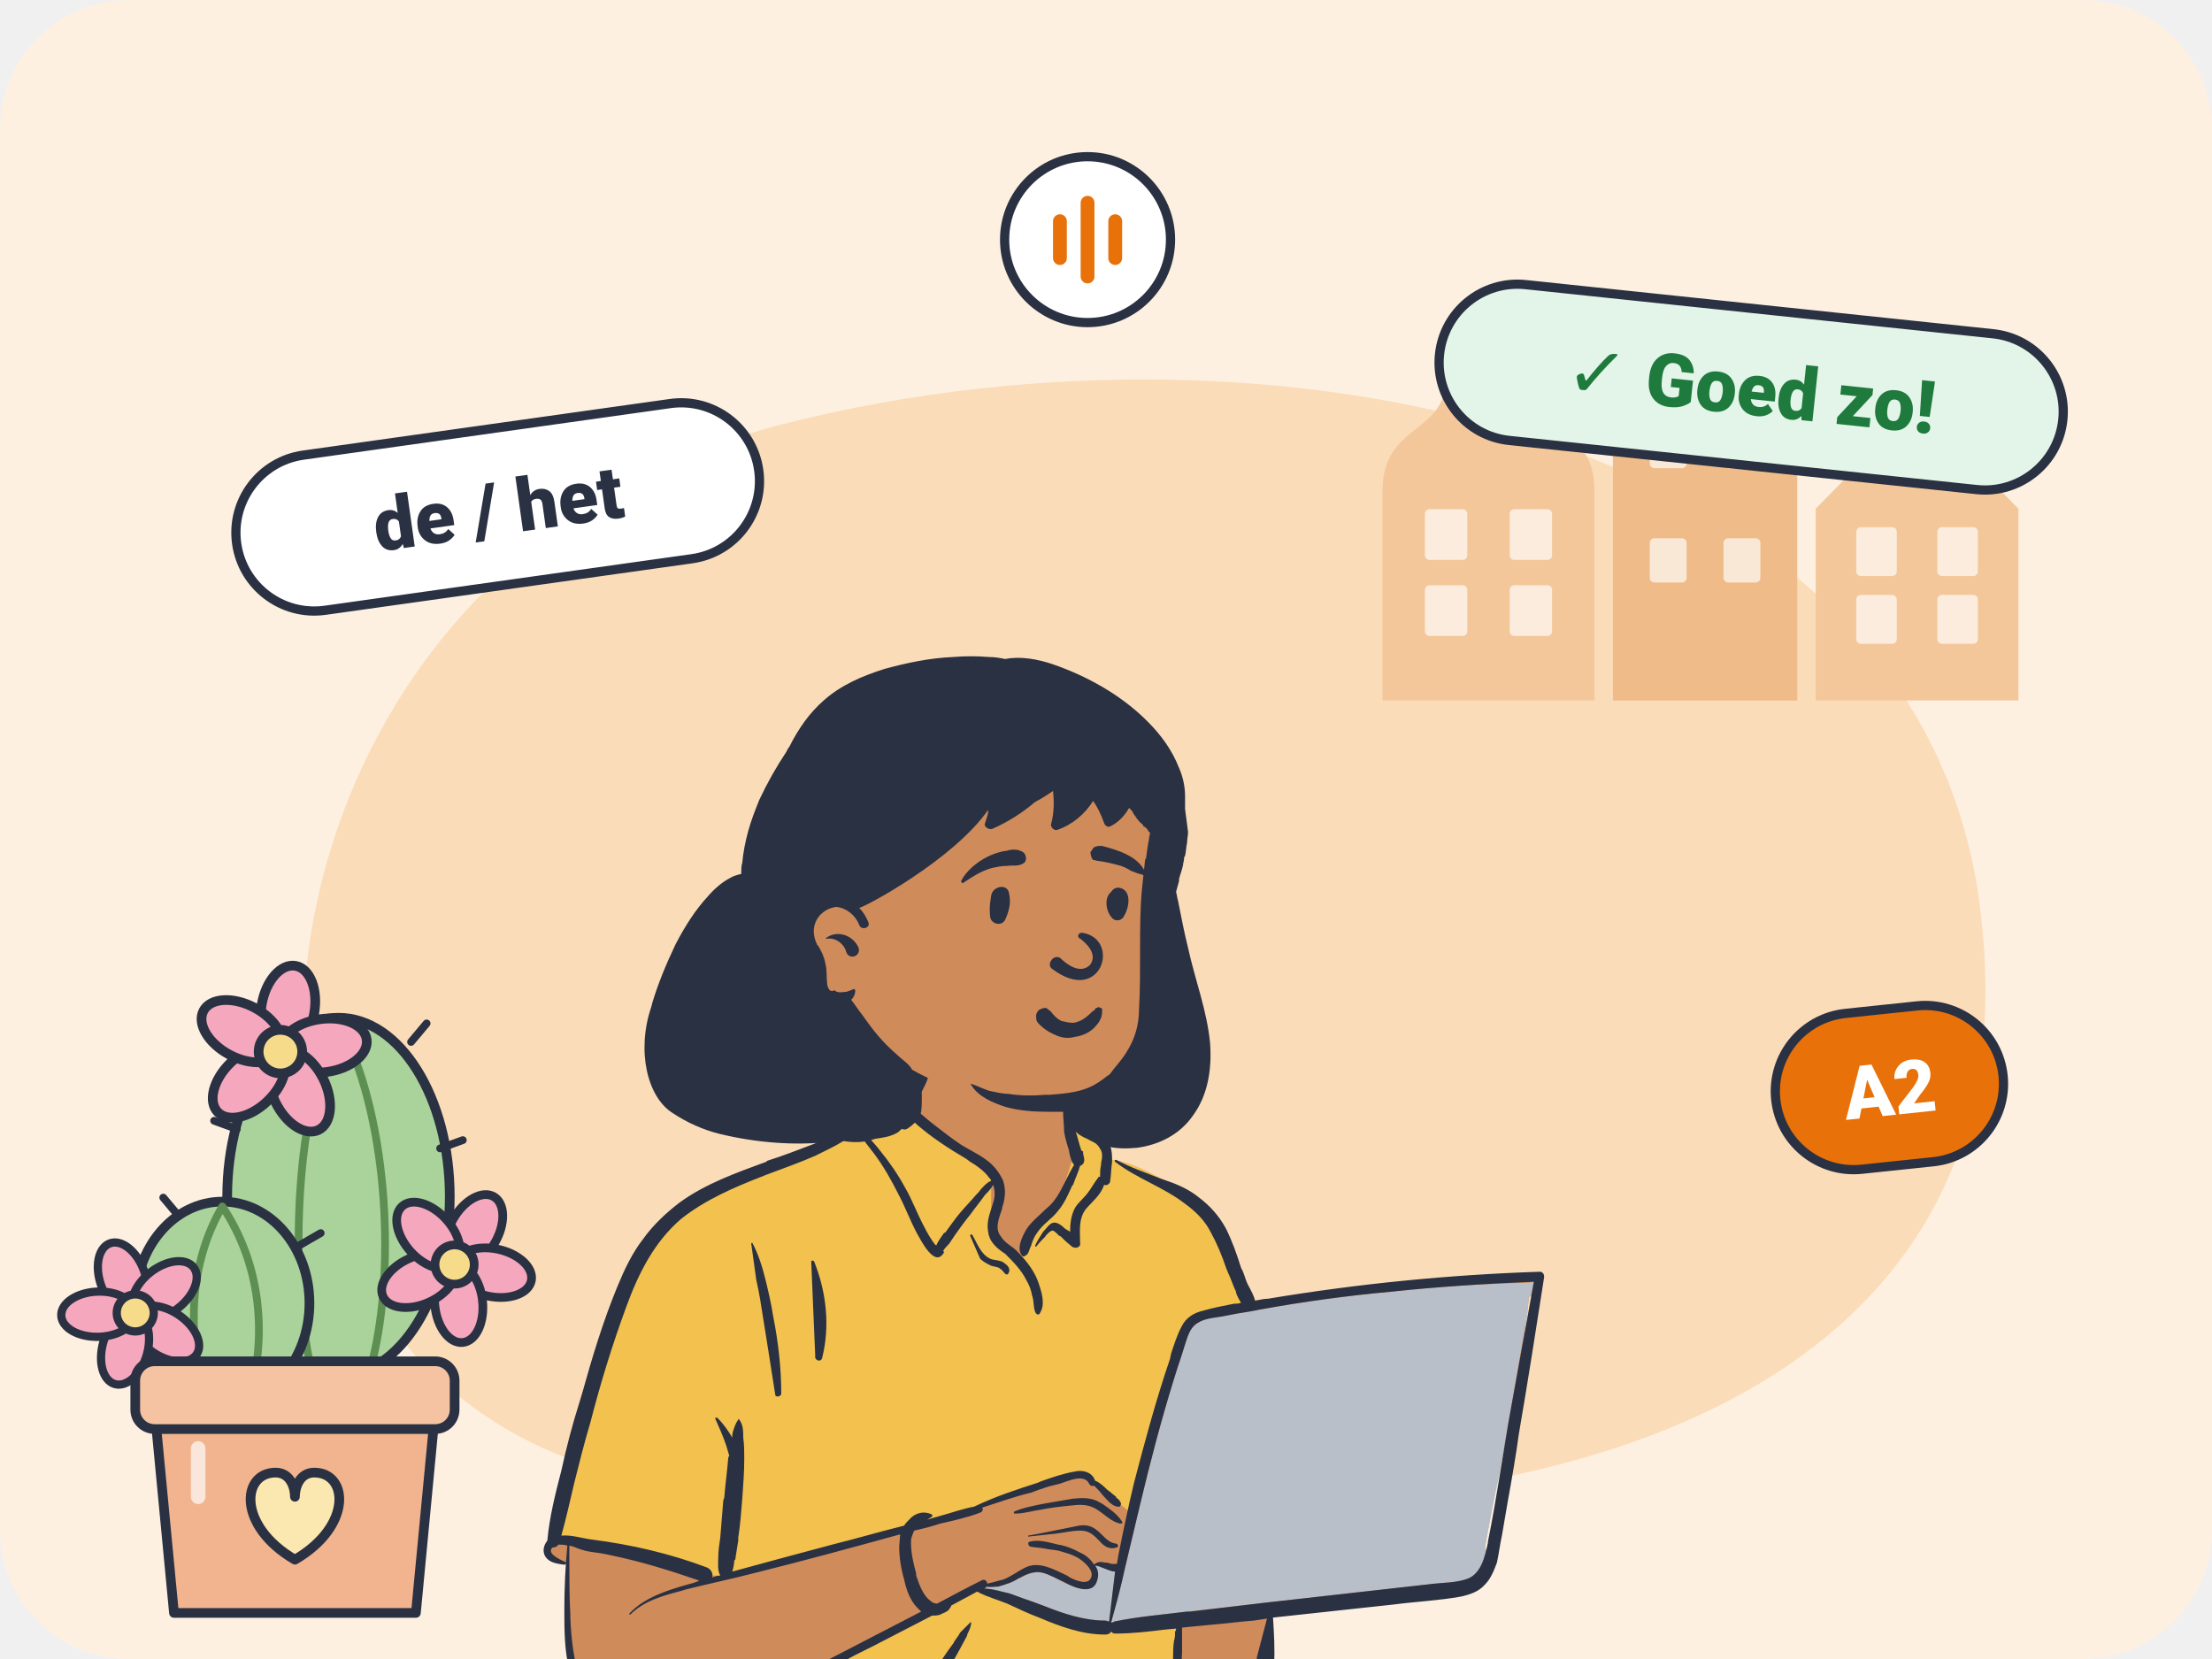
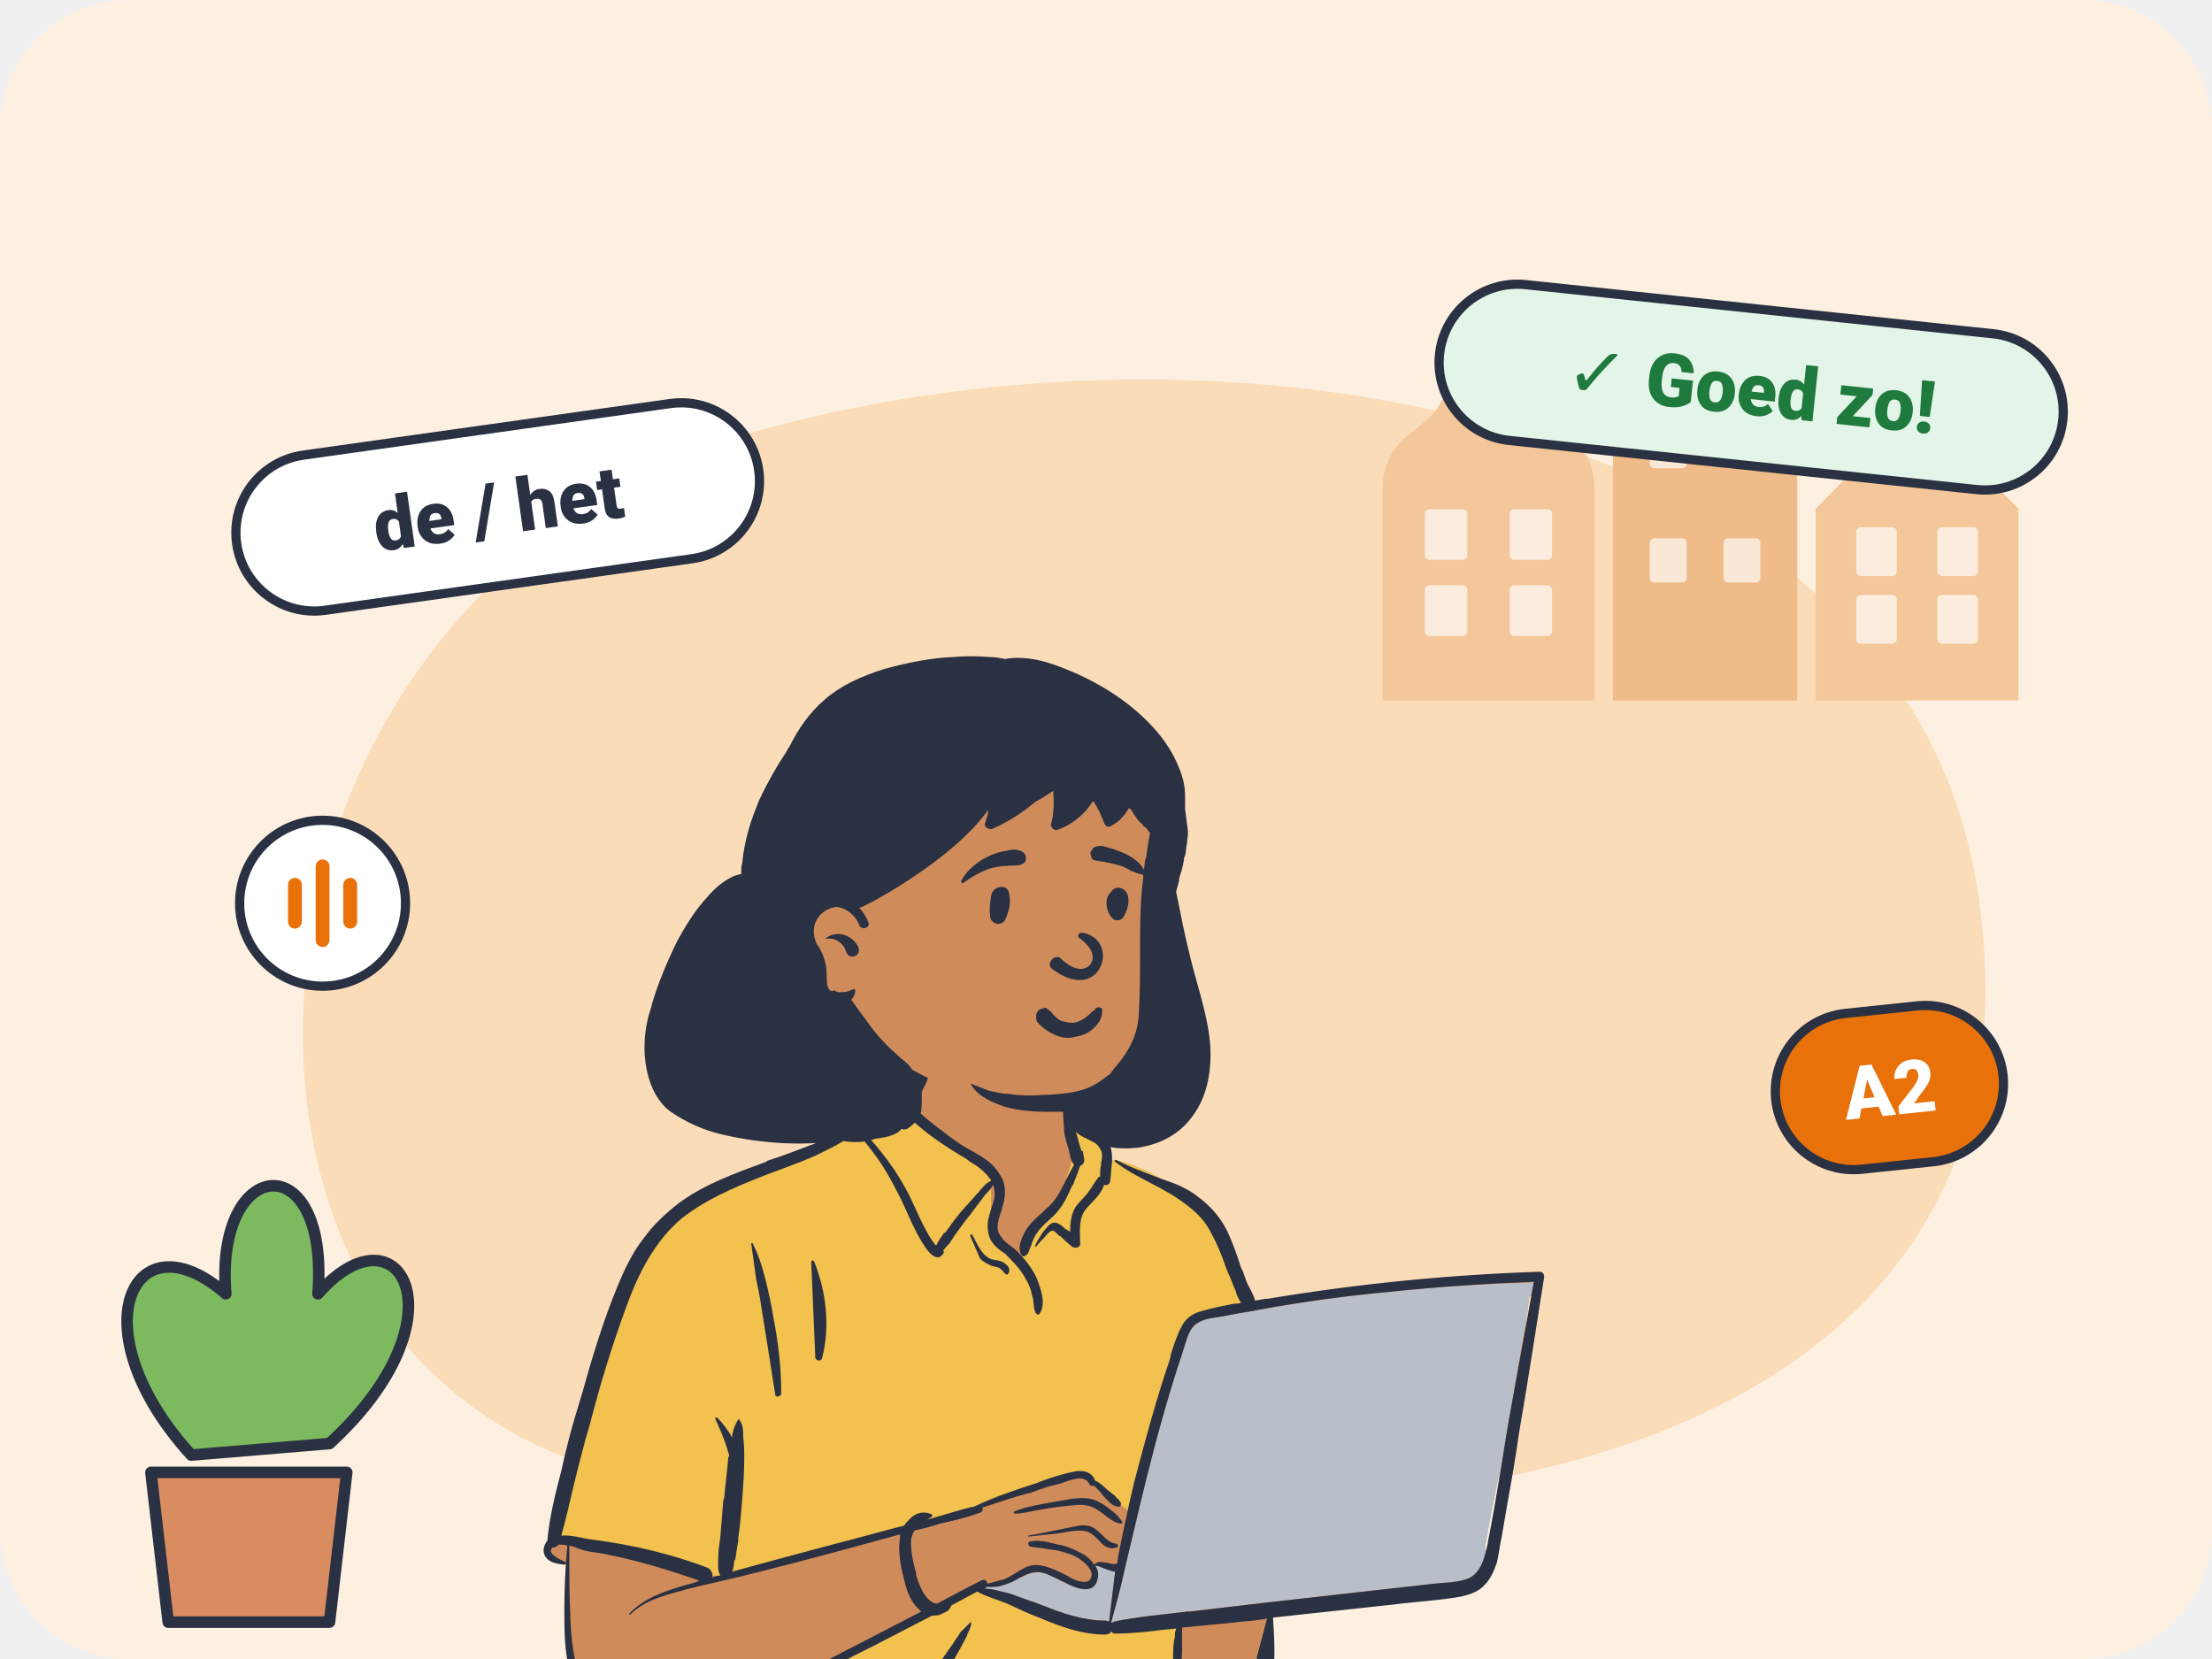
<svg xmlns="http://www.w3.org/2000/svg" viewBox="0 0 480 360">
  <rect x="0" y="0" width="480" height="360" rx="28" fill="#fdf0e1" />
  <path d="M96 300C40 250 60 120 170 92C280 64 420 96 430 200C440 290 360 330 250 326C170 324 130 330 96 300Z" fill="#fbdcb8" />
  <g transform="translate(300 152)">
    <path d="M0 0V-45.5C0 -60.2 13.8 -57.7 13.8 -70H32.2C32.2 -57.7 46 -60.2 46 -45.5V0Z" fill="#f3c79a" />
    <rect x="9.2" y="-41.5" width="9.2" height="11" rx="1" fill="#ffffffaa" />
    <rect x="27.6" y="-41.5" width="9.2" height="11" rx="1" fill="#ffffffaa" />
    <rect x="9.2" y="-25" width="9.2" height="11" rx="1" fill="#ffffffaa" />
    <rect x="27.6" y="-25" width="9.2" height="11" rx="1" fill="#ffffffaa" />
    <path d="M50 0V-64H56.7V-71.3H63.3V-78.7H66.7V-86H73.3V-78.7H76.7V-71.3H83.3V-64H90V0Z" fill="#efbb88" />
    <rect x="58" y="-60" width="8" height="9.6" rx="1" fill="#ffffffaa" />
    <rect x="74" y="-60" width="8" height="9.6" rx="1" fill="#ffffffaa" />
    <rect x="58" y="-35.2" width="8" height="9.6" rx="1" fill="#ffffffaa" />
    <rect x="74" y="-35.2" width="8" height="9.6" rx="1" fill="#ffffffaa" />
    <path d="M94 0V-41.6L116 -64L138 -41.6V0Z" fill="#f3c79a" />
    <rect x="102.8" y="-37.6" width="8.8" height="10.6" rx="1" fill="#ffffffaa" />
    <rect x="120.4" y="-37.6" width="8.8" height="10.6" rx="1" fill="#ffffffaa" />
    <rect x="102.8" y="-22.9" width="8.8" height="10.6" rx="1" fill="#ffffffaa" />
    <rect x="120.4" y="-22.9" width="8.8" height="10.6" rx="1" fill="#ffffffaa" />
  </g>
  <g transform="translate(81.9 92.9) scale(0.2169 0.2169)">
    <g transform="translate(147 639)">
      <path d="M996 209C982 211 968 212 953 214C885 219 816 230 749 236C747 234 744 234 742 236C735 235 727 230 721 236C721 236 721 236 721 236C710 215 702 192 695 170C690 156 684 143 672 133C652 120 607 92 584 93C583 89 581 84 578 82C585 70 557 62 555 63C556 23 537 -12 496 -20C458 -27 406 -29 385 10C383 10 361 10 359 10C355 6 318 46 333 61C197 121 119 114 82 283C77 299 76 317 71 332C52 377 36 424 32 473C23 475 22 492 33 494C37 495 40 497 43 499C41 539 51 630 57 630C69 669 124 680 164 666C157 679 164 687 164 694C304 699 458 696 599 703C617 703 636 708 654 705C665 702 665 685 654 683L702 673C701 672 722 659 737 633C752 604 742 569 749 537C801 533 853 531 905 522C912 543 942 518 952 508C952 508 952 508 952 508C956 507 960 502 960 497C963 492 964 486 961 481C975 398 997 314 1005 230C1008 229 1011 228 1013 226L1013 226C1017 222 1017 215 1011 211C1006 208 1002 209 996 209Z" fill="#d08b5b" fill-rule="evenodd" />
      <path d="M453 520L464 527L554 556L609 563L654 556L654 633L663 705C659 712 621 712 549 705C503 700 335 698 297 697L295 697C250 696 206 696 162 697L162 670L287 608L399 545L453 520ZM389 4L397 10L379 40L467 111L467 168L495 194L511 168L534 138L549 90L544 58L555 57C555 59 555 61 555 63C557 62 585 70 578 82C581 84 583 89 584 93C607 92 652 120 672 133C684 143 690 156 695 170L696 173L697 177L698 180C704 199 711 218 721 236C721 236 721 236 721 236C727 230 735 235 742 236C744 234 747 234 749 236L749 236L664 253L609 448L560 409L534 413L465 438L385 458L203 509L180 509L45 476L32 472C36 424 52 376 71 332C76 317 77 299 82 283C119 114 197 121 333 61C318 46 355 6 359 10L359 10L359 10L360 10C365 10 383 10 385 10C387 8 388 6 389 4Z" fill="#f2c14e" fill-rule="evenodd" />
      <path d="M1010 215L1007 229C1006 230 1006 230 1005 230C1004 238 1004 247 1002 255L987 342C984 357 982 373 979 388L976 405L974 415C969 437 965 459 961 481C962 482 962 483 962 484L962 485L962 486L962 487C959 499 953 510 941 513C932 516 921 516 912 517L911 517L742 536C722 538 701 541 681 543L663 545C639 548 614 550 590 555C589 556 588 556 587 556C592 538 597 520 601 501C606 480 611 459 616 438C626 396 637 354 650 312C653 303 655 295 658 286L660 280L662 275C664 268 667 260 674 256C681 251 692 251 701 249L707 248C717 246 726 245 735 243C779 235 823 229 867 225C913 220 959 217 1005 216L1010 215ZM591 505L591 505L585 555C584 555 583 554 581 554C561 554 541 548 522 540L519 539L511 536C502 533 494 530 485 527L482 526L480 526C474 524 467 522 461 522L460 522L462 521C462 521 462 520 462 520C466 520 470 520 474 520C481 518 488 516 494 512L497 511L498 510L499 510L500 509C506 507 511 505 518 506C526 508 533 512 540 516L542 517L542 517L543 517L544 518C554 522 569 527 573 514C575 508 574 503 571 499C576 499 584 504 591 505Z" fill="#b9bfc8" fill-rule="evenodd" />
      <path d="M388 1C392 -9 407 -5 405 6C404 13 400 20 397 26C394 30 391 35 387 39C395 45 402 52 410 58C419 65 428 72 437 78C445 83 454 87 462 93C469 98 475 105 479 114C482 123 481 132 478 141L478 142C475 151 470 162 477 170C480 175 485 178 489 181C493 184 496 188 499 191C506 199 512 208 515 218L515 218C518 227 521 238 516 246C515 249 512 248 511 245C509 240 510 234 508 229C507 223 505 218 502 213C497 203 489 195 481 187L478 185C471 180 465 174 464 165C462 155 466 146 469 136C471 130 471 124 469 118C467 122 464 125 461 128C456 135 451 141 446 148C441 154 436 161 431 168C429 171 427 174 425 177C423 179 421 181 419 184C420 185 420 186 419 187C410 200 397 174 393 167C386 154 381 140 374 127C367 113 359 99 350 87C344 79 338 72 333 64C321 75 305 82 291 89C275 96 258 102 242 108L237 110C209 121 181 133 157 152C130 175 114 207 102 240C88 278 76 317 66 356C60 376 55 396 50 416C46 433 42 451 37 469C47 468 59 472 68 473C107 478 146 487 183 501C187 503 189 507 188 511C190 510 193 509 196 509C193 504 194 496 194 491L194 491C194 484 195 478 196 471C197 459 198 447 199 434L200 431C201 418 203 404 204 391L205 389C204 386 203 382 202 379C199 370 195 361 191 352C190 351 192 351 193 351C199 357 204 364 208 371C208 371 208 371 208 370L208 368C209 363 211 357 214 353C214 352 215 352 215 353C219 358 219 365 219 371C220 378 220 385 220 392C220 405 219 419 218 432C217 445 216 458 214 471L214 474C213 480 212 486 211 493L210 494C210 497 209 502 208 505C241 496 274 487 308 478C332 472 356 465 380 459C381 457 383 455 385 453C391 446 400 444 408 448C408 449 408 450 408 450C406 451 405 452 403 453L417 449C428 446 439 442 450 440C471 430 492 423 514 416L516 415C527 411 539 407 550 405C558 403 568 405 571 414C576 416 580 420 583 423C586 425 589 428 592 430L592 431C594 432 596 434 597 437C597 438 596 441 594 440C588 440 583 433 579 429C576 425 573 422 570 419C568 420 566 419 565 417C560 407 545 414 536 417L524 420C518 422 512 424 507 426C490 430 474 436 458 441C459 442 459 445 456 446C443 451 429 454 416 457C407 460 399 462 390 464C389 466 388 469 387 472C386 483 389 496 392 507L392 509C395 518 399 529 406 534C408 536 410 537 413 537C428 529 443 521 457 514C460 512 463 514 463 517C469 516 474 514 479 513C487 510 493 505 501 501C515 494 530 503 543 509L546 511C552 514 564 519 567 511C570 504 561 496 555 492C549 488 541 486 534 484C529 483 525 483 521 482C516 481 511 481 506 480C504 479 503 475 506 475C513 473 522 475 530 477L534 478C541 479 549 482 556 486C561 488 566 492 570 498C573 495 577 495 581 496L583 496C586 497 589 498 593 497C593 495 594 492 594 490C599 465 604 441 610 416C621 374 632 333 646 292L647 287C650 278 653 268 658 259C662 251 670 246 679 244C689 241 700 239 710 237C712 237 715 237 717 236C715 233 713 229 712 226L712 225C709 219 707 212 704 206L702 201C698 189 693 177 687 166C681 154 672 145 661 137C639 120 613 112 591 95C590 94 591 93 592 93C607 101 622 106 637 112L640 113C652 117 664 122 674 130C686 139 695 149 702 162C708 174 713 188 717 201L719 205C721 210 722 215 725 220C727 224 730 229 731 234C736 233 740 232 744 232C834 217 925 208 1016 205C1019 205 1021 208 1020 212C1012 263 1004 315 995 367C992 389 988 412 984 434C982 446 980 457 978 469C976 478 975 487 973 496C970 504 967 512 961 518C955 525 946 528 937 530C915 534 892 535 869 538L749 551C750 567 751 583 750 599L749 608C749 615 748 622 747 629C746 638 742 646 736 652C731 658 724 664 718 669C711 674 704 679 696 682L695 682C688 685 675 689 666 688C667 694 669 700 667 707C666 709 663 711 660 708C656 704 655 697 654 691C653 684 652 678 651 671C650 659 649 646 648 633C648 620 648 607 649 594C649 587 649 580 650 574C651 571 651 568 651 565C652 564 652 563 652 562L641 563C625 565 608 567 591 567C589 567 588 566 587 565C586 567 584 568 581 568C558 568 536 560 515 551C504 547 494 542 483 537C473 533 462 530 453 525L427 539C427 540 427 540 426 541C425 544 421 546 418 547C415 549 412 549 408 549C389 559 369 569 350 579L330 589C292 610 253 630 214 650L211 651C198 658 183 665 168 670C168 674 168 677 169 681L169 682C169 687 170 693 166 696C164 698 161 698 159 695C157 691 159 683 160 678C160 676 161 674 161 672C144 677 126 680 109 677C92 674 79 663 68 650C57 637 49 621 45 603C40 584 40 563 40 543C40 522 41 500 43 479C40 478 37 478 34 478C33 480 30 481 28 481C22 487 36 493 40 495C42 495 42 498 40 498L39 498C32 497 25 496 21 490C18 485 19 479 23 474C25 451 31 427 37 404C42 381 48 358 55 336L58 326C68 290 79 254 93 220C100 203 108 186 119 172C129 158 142 146 155 136C181 117 212 106 242 95L243 94C259 89 274 83 290 77C303 71 316 65 330 59C329 58 329 58 328 57L328 57C328 57 328 57 328 57C327 58 325 58 324 57C320 54 322 50 324 47L324 47C327 43 329 39 331 36L333 33C337 27 341 21 346 15C349 13 351 11 354 10C354 9 356 8 357 9C366 6 376 6 386 7M743 552L730 554C716 555 702 557 689 558L658 561C658 563 658 565 658 566C658 573 658 580 658 586C657 600 658 613 658 627C659 640 660 653 662 665L663 668L663 669C664 669 666 670 667 672C669 675 679 672 682 670C688 668 694 665 699 661C704 658 708 654 713 649L716 646C720 642 723 638 726 634C729 628 729 621 730 614C731 606 732 598 733 590M376 468L375 468C328 481 280 494 232 506C209 512 185 517 161 523L158 524C139 529 120 534 106 548C105 548 105 548 105 547C120 531 142 524 163 518C167 517 171 516 175 514C146 504 117 495 88 489C80 487 72 486 65 485C59 484 54 482 49 480L45 479L45 493C45 511 45 530 46 548L46 552C47 572 49 593 56 613C62 629 71 644 84 655C90 661 97 666 105 668C113 670 121 670 129 670C167 667 201 646 234 629C289 601 343 573 397 545C396 544 395 543 393 541C386 534 382 523 380 513C377 503 375 491 375 480M446 556C446 555 447 556 447 556C447 560 445 564 443 568L443 569C441 573 438 578 436 582C431 591 426 600 421 609C411 627 400 643 386 659C383 662 378 658 380 654C389 636 400 619 412 602C417 594 423 585 429 577C431 573 434 570 436 566L438 564M1010 215C962 217 914 220 867 225C823 229 779 235 735 243C726 245 717 246 707 248L702 249C693 251 682 251 674 256C665 261 663 272 660 281C657 291 653 302 650 312C637 354 626 396 616 438C611 459 606 480 601 501C597 520 592 538 587 556C588 556 589 556 590 555C614 550 639 548 663 545L666 545C691 542 717 539 742 536L911 517C921 516 931 516 941 513C957 509 961 490 964 476L964 475C973 431 979 386 987 342M591 505C585 505 576 499 571 499C574 503 575 508 573 514C569 529 550 521 541 516C534 513 526 508 518 506C509 504 502 508 494 512C488 516 481 518 474 520C470 520 466 521 462 520C462 520 462 521 462 521L460 522C468 522 477 525 486 527C494 530 502 533 511 536L519 539C539 547 560 554 581 554C583 554 584 555 585 555M555 459C561 458 567 459 572 463C579 468 583 476 592 477C594 477 595 481 592 481C586 483 580 480 576 475L573 472C568 467 564 464 556 464C548 464 540 466 532 467C523 468 514 469 504 470C504 470 504 469 504 469L515 467M549 432L550 432C559 431 568 431 576 436L578 437C585 442 593 447 598 455C599 456 598 457 596 457C587 455 581 448 573 443C564 437 555 438 546 439C536 440 527 441 517 443C509 444 500 447 491 447L491 447C490 447 489 446 490 445C499 441 510 439 520 437M227 177C227 176 228 176 228 176C234 187 238 200 241 212C244 224 247 237 249 250C254 275 257 301 257 327C257 330 251 331 251 328C247 302 243 277 239 252C237 239 235 226 232 213M287 195C287 194 289 193 290 195C302 225 306 259 298 291C297 296 290 294 291 289M446 169C446 168 447 167 448 168C453 176 456 187 466 192C471 194 477 193 481 197C484 199 487 203 484 207C484 208 482 208 481 207C479 205 478 203 476 202C474 200 470 200 467 199C463 197 459 195 456 192M543 32C543 32 544 32 544 32C545 33 545 34 544 34C545 36 546 41 546 42C547 44 547 47 548 50C549 55 551 60 552 66C554 72 555 77 557 83C557 83 557 84 558 84L558 85L558 85C558 84 559 84 559 85C559 86 559 86 559 87L559 87C560 91 561 94 559 97C558 98 557 99 556 99C554 106 551 112 549 118L548 119C544 128 540 137 534 144C528 152 519 157 513 166C510 170 508 175 507 179L506 181C505 184 504 188 501 189C500 190 499 190 498 189C492 182 498 170 502 163C507 155 515 149 522 142C531 135 536 125 541 115C544 109 547 103 550 98C547 95 546 89 545 85L545 84C543 78 541 71 540 65C540 58 539 52 539 45L540 44M555 63C554 62 555 60 556 61C563 62 569 66 574 69L575 69C579 71 583 74 586 79C588 84 588 89 588 95L588 95C587 102 587 109 586 115C585 118 582 119 580 118C577 128 568 135 562 142C554 152 556 165 556 176C557 181 551 182 548 180L541 174C540 173 539 172 538 171C537 170 536 169 535 169L533 167C533 167 530 164 529 164C527 163 522 168 521 170L521 170C518 173 515 176 512 180C512 180 511 180 511 179C513 174 516 170 519 165L520 164C522 162 525 157 529 156C533 155 538 159 541 162L541 162C543 163 544 164 546 165C546 157 547 148 551 141C554 136 559 132 563 127C567 122 570 116 574 111C574 110 575 110 576 110C576 106 576 102 577 98L577 96C578 92 579 86 576 82C574 78 570 75 566 73L563 70M357 15C355 16 354 18 352 19C347 24 344 31 340 37C338 41 337 44 335 47C334 49 333 50 332 52C332 52 331 54 330 54C331 55 331 56 332 57C332 57 350 76 356 84C365 95 374 108 381 121C388 133 393 147 400 160C403 166 407 173 411 178C412 178 412 179 412 179C414 174 418 169 420 166L421 166C426 159 431 152 436 146C441 140 447 134 452 128L454 126C457 122 462 116 467 114C467 113 466 112 465 111C460 104 453 99 446 95L442 92C425 82 408 71 393 58C385 51 378 43 371 35L369 32M385 10C378 11 369 11 362 13C368 19 374 26 381 32C381 28 382 24 383 20" fill="#2a3142" fill-rule="evenodd" />
    </g>
    <g transform="translate(372 180)">
      <g transform="translate(0 0)">
        <path d="M298 145C183 141 73 218 36 328C33 336 41 344 50 343C41 386 60 445 109 451C119 452 129 452 139 452C148 453 197 481 216 487C254 501 351 498 390 487C391 490 421 367 428 329C431 313 408 301 410 283C412 262 437 235 430 214C409 161 349 146 298 145Z" fill="#d08b5b" fill-rule="evenodd" />
        <path d="M240 49C246 49 251 50 256 51C271 48 288 51 303 56C338 68 372 87 398 113C412 127 423 142 430 160C434 169 436 179 436 188L436 190C436 193 436 197 436 201C437 208 438 216 439 224C439 228 438 231 438 235L438 235L438 235C437 239 437 244 436 248L436 248C435 249 435 250 435 251C435 253 434 255 434 257C433 262 431 267 430 271C430 272 430 273 430 273C429 277 428 280 427 284C428 287 428 290 429 293C432 308 435 324 439 340C446 372 458 403 461 435C463 461 459 488 443 509C430 527 410 537 388 540C377 541 366 541 356 538L355 538C350 537 343 534 338 531C333 529 328 526 325 522C321 518 317 510 318 504C312 504 306 504 300 504C285 504 270 503 256 499C244 495 229 489 222 477C221 477 222 476 222 476C228 478 234 481 240 483C246 484 252 486 259 486C271 488 284 488 296 487L300 487C313 486 327 485 339 480C344 478 349 475 353 472L353 472C356 470 358 468 360 467C360 467 361 466 361 466C366 459 372 453 377 445C386 431 390 417 390 400C391 382 391 365 391 347L391 341C391 321 391 300 393 280C394 271 395 261 396 252L397 250L399 236C400 232 400 229 401 225C400 224 399 223 398 221C397 220 396 219 394 218L394 217C392 215 390 214 389 212L388 211L388 211C387 209 385 207 384 205L384 205L384 205C384 204 383 204 383 203C382 202 381 201 380 200C376 207 370 214 362 218C359 220 356 218 355 215C352 207 349 200 344 193C336 206 323 217 308 222C305 223 301 219 302 216C305 205 305 194 304 183C298 187 292 191 286 194C273 205 259 214 243 221C240 222 234 219 236 215C237 211 239 207 239 203L239 202C239 202 239 202 239 202C204 252 116 299 110 300L110 300L110 300C114 304 117 309 119 314C122 320 112 323 110 317L110 317C106 307 97 300 87 299C80 300 75 303 71 307C63 316 63 327 68 337L69 338C72 343 75 349 76 355C78 362 77 369 78 376L78 377C79 380 80 384 84 383C84 383 85 383 85 382C86 383 87 384 88 384C91 385 94 384 97 384C100 383 103 382 105 381C106 382 106 382 106 383C106 387 104 390 102 392C106 397 109 402 113 407C118 414 123 421 129 428C135 435 141 441 148 447C153 452 160 456 163 462C167 464 170 466 171 470C173 478 173 496 172 504C170 512 164 517 158 521C156 522 154 522 153 521C151 522 150 524 148 525C141 529 133 530 126 531C115 535 104 535 93 533C89 534 86 534 82 534C45 538 7 535 -30 526C-46 522 -62 515 -77 505C-102 489 -113 443 -98 399L-97 395C-91 375 -83 356 -74 337L-73 335C-64 318 -54 302 -41 288C-35 281 -27 274 -19 270C-16 268 -12 267 -8 266L-8 265L-8 265L-8 264C-8 261 -8 258 -7 255C-6 244 -4 234 -1 223C2 212 6 202 10 192C18 175 27 159 37 144C38 142 39 140 40 139C49 121 60 105 75 92C92 77 113 68 135 61C157 55 180 50 204 49C216 48 228 48 240 49ZM77 330C88 322 103 327 109 339C113 348 100 353 97 344C95 336 86 329 77 331C77 331 76 330 77 330Z" fill="#2a3142" fill-rule="evenodd" />
      </g>
      <g transform="translate(159 186)">
        <path d="M147 241C140 238 134 234 129 228C128 226 128 224 128 222C128 219 130 217 131 216C133 215 135 214 138 214C139 215 141 216 143 218L143 218C146 222 149 225 153 227C157 228 161 229 165 229C173 228 179 223 185 217C186 217 187 216 187 215C188 214 188 214 189 214C190 213 191 213 192 214C193 214 193 214 194 215C194 216 194 217 194 218C194 224 191 229 186 234C181 239 174 242 167 243C160 245 153 244 147 241L147 241ZM171 144C178 149 190 160 182 171C172 181 158 170 152 164C145 160 138 171 144 175C193 212 213 146 175 139C170 138 169 143 171 144ZM83 102C84 92 100 89 101 100C103 109 101 117 97 126C93 133 83 130 82 123C81 113 82 109 83 102ZM203 98C205 95 208 93 212 94C224 97 221 114 216 122C214 127 207 128 204 124C198 118 196 105 202 99C203 98 203 98 203 98ZM97 57L98 57C104 55 111 55 116 59C118 62 119 66 116 69C110 73 105 71 99 72C93 72 89 73 84 74C73 77 64 83 55 89C54 90 53 88 53 87C58 77 69 68 79 63C85 60 91 58 97 57ZM192 52L194 52C209 56 230 62 237 78C237 80 237 80 237 81L237 81C236 81 236 81 235 82C235 82 235 81 235 81C231 80 228 79 226 78L223 77C220 75 216 73 213 72C206 70 198 68 190 67C188 67 187 66 185 66C184 65 183 63 183 62C182 59 182 58 184 56C185 54 186 53 187 53C189 52 191 52 192 52Z" fill="#2a3142" fill-rule="evenodd" />
      </g>
    </g>
  </g>
-   <g transform="translate(64 350) scale(1.05)">
-     <ellipse cx="9" cy="-86" rx="23" ry="37" fill="#a9d39a" stroke="#2a3142" stroke-width="2" stroke-linejoin="round" stroke-linecap="round" />
-     <path d="M9 -122C0 -104 -1 -72 3 -52M9 -122C19 -104 21 -72 16 -52" fill="none" stroke="#5e8f52" stroke-width="1.6" stroke-linecap="round" stroke-linejoin="round" />
-     <g transform="translate(-12 -100) rotate(-70)">
-       <path d="M0 0V-5" fill="none" stroke="#2a3142" stroke-width="1.6" stroke-linecap="round" stroke-linejoin="round" />
-     </g>
-     <g transform="translate(30 -96) rotate(70)">
-       <path d="M0 0V-5" fill="none" stroke="#2a3142" stroke-width="1.6" stroke-linecap="round" stroke-linejoin="round" />
-     </g>
-     <g transform="translate(24 -118) rotate(40)">
-       <path d="M0 0V-5" fill="none" stroke="#2a3142" stroke-width="1.6" stroke-linecap="round" stroke-linejoin="round" />
-     </g>
-     <g transform="translate(-6 -118) rotate(-40)">
-       <path d="M0 0V-5" fill="none" stroke="#2a3142" stroke-width="1.6" stroke-linecap="round" stroke-linejoin="round" />
-     </g>
-     <ellipse cx="-15" cy="-64" rx="18" ry="21" fill="#a9d39a" stroke="#2a3142" stroke-width="2" stroke-linejoin="round" stroke-linecap="round" />
-     <path d="M-15 -84C-22 -72 -22 -58 -19 -46M-15 -84C-7 -72 -6 -58 -9 -46" fill="none" stroke="#5e8f52" stroke-width="1.6" stroke-linecap="round" stroke-linejoin="round" />
-     <g transform="translate(-31 -70) rotate(-80)">
-       <path d="M0 0V-5" fill="none" stroke="#2a3142" stroke-width="1.6" stroke-linecap="round" stroke-linejoin="round" />
-     </g>
-     <g transform="translate(-24 -82) rotate(-40)">
-       <path d="M0 0V-5" fill="none" stroke="#2a3142" stroke-width="1.6" stroke-linecap="round" stroke-linejoin="round" />
-     </g>
-     <g transform="translate(1 -76) rotate(60)">
-       <path d="M0 0V-5" fill="none" stroke="#2a3142" stroke-width="1.6" stroke-linecap="round" stroke-linejoin="round" />
-     </g>
-     <g transform="translate(-3 -116) rotate(10) scale(1)">
-       <g transform="rotate(0)">
-         <ellipse cx="0" cy="-9" rx="5.5" ry="9" fill="#f4a7bd" stroke="#2a3142" stroke-width="2" stroke-linejoin="round" stroke-linecap="round" />
-       </g>
-       <g transform="rotate(72)">
-         <ellipse cx="0" cy="-9" rx="5.5" ry="9" fill="#f4a7bd" stroke="#2a3142" stroke-width="2" stroke-linejoin="round" stroke-linecap="round" />
-       </g>
-       <g transform="rotate(144)">
-         <ellipse cx="0" cy="-9" rx="5.5" ry="9" fill="#f4a7bd" stroke="#2a3142" stroke-width="2" stroke-linejoin="round" stroke-linecap="round" />
-       </g>
-       <g transform="rotate(216)">
-         <ellipse cx="0" cy="-9" rx="5.5" ry="9" fill="#f4a7bd" stroke="#2a3142" stroke-width="2" stroke-linejoin="round" stroke-linecap="round" />
-       </g>
-       <g transform="rotate(288)">
-         <ellipse cx="0" cy="-9" rx="5.5" ry="9" fill="#f4a7bd" stroke="#2a3142" stroke-width="2" stroke-linejoin="round" stroke-linecap="round" />
-       </g>
-       <circle cx="0" cy="0" r="4.5" fill="#f6dc8a" stroke="#2a3142" stroke-width="2" stroke-linejoin="round" stroke-linecap="round" />
-     </g>
-     <g transform="translate(33 -72) rotate(30) scale(0.9)">
-       <g transform="rotate(0)">
-         <ellipse cx="0" cy="-9" rx="5.5" ry="9" fill="#f4a7bd" stroke="#2a3142" stroke-width="2" stroke-linejoin="round" stroke-linecap="round" />
-       </g>
-       <g transform="rotate(72)">
-         <ellipse cx="0" cy="-9" rx="5.5" ry="9" fill="#f4a7bd" stroke="#2a3142" stroke-width="2" stroke-linejoin="round" stroke-linecap="round" />
-       </g>
-       <g transform="rotate(144)">
-         <ellipse cx="0" cy="-9" rx="5.5" ry="9" fill="#f4a7bd" stroke="#2a3142" stroke-width="2" stroke-linejoin="round" stroke-linecap="round" />
-       </g>
-       <g transform="rotate(216)">
-         <ellipse cx="0" cy="-9" rx="5.5" ry="9" fill="#f4a7bd" stroke="#2a3142" stroke-width="2" stroke-linejoin="round" stroke-linecap="round" />
-       </g>
-       <g transform="rotate(288)">
-         <ellipse cx="0" cy="-9" rx="5.5" ry="9" fill="#f4a7bd" stroke="#2a3142" stroke-width="2" stroke-linejoin="round" stroke-linecap="round" />
-       </g>
-       <circle cx="0" cy="0" r="4.5" fill="#f6dc8a" stroke="#2a3142" stroke-width="2" stroke-linejoin="round" stroke-linecap="round" />
-     </g>
-     <g transform="translate(-33 -62) rotate(-20) scale(0.85)">
-       <g transform="rotate(0)">
-         <ellipse cx="0" cy="-9" rx="5.5" ry="9" fill="#f4a7bd" stroke="#2a3142" stroke-width="2" stroke-linejoin="round" stroke-linecap="round" />
-       </g>
-       <g transform="rotate(72)">
-         <ellipse cx="0" cy="-9" rx="5.5" ry="9" fill="#f4a7bd" stroke="#2a3142" stroke-width="2" stroke-linejoin="round" stroke-linecap="round" />
-       </g>
-       <g transform="rotate(144)">
-         <ellipse cx="0" cy="-9" rx="5.5" ry="9" fill="#f4a7bd" stroke="#2a3142" stroke-width="2" stroke-linejoin="round" stroke-linecap="round" />
-       </g>
-       <g transform="rotate(216)">
-         <ellipse cx="0" cy="-9" rx="5.5" ry="9" fill="#f4a7bd" stroke="#2a3142" stroke-width="2" stroke-linejoin="round" stroke-linecap="round" />
-       </g>
-       <g transform="rotate(288)">
-         <ellipse cx="0" cy="-9" rx="5.5" ry="9" fill="#f4a7bd" stroke="#2a3142" stroke-width="2" stroke-linejoin="round" stroke-linecap="round" />
-       </g>
-       <circle cx="0" cy="0" r="4.5" fill="#f6dc8a" stroke="#2a3142" stroke-width="2" stroke-linejoin="round" stroke-linecap="round" />
-     </g>
-     <path d="M-25 0L-29 -42H29L25 0Z" fill="#f1b48f" stroke="#2a3142" stroke-width="2" stroke-linejoin="round" stroke-linecap="round" />
-     <rect x="-33" y="-52" width="66" height="14" rx="4" fill="#f5c3a2" stroke="#2a3142" stroke-width="2" stroke-linejoin="round" stroke-linecap="round" />
-     <path d="M-20 -34V-24" fill="none" stroke="#ffffffaa" stroke-width="3" stroke-linecap="round" stroke-linejoin="round" />
-     <path d="M0 -11C-12 -18 -11 -29 -4 -29C-1 -29 0 -26 0 -24C0 -26 1 -29 4 -29C11 -29 12 -18 0 -11Z" fill="#fbe7b0" stroke="#2a3142" stroke-width="2" stroke-linejoin="round" stroke-linecap="round" />
+   <g transform="translate(54 352) scale(1.25)">
+     <path d="M-10-38C-30-60-20-80-4-66C-6-90 14-92 12-66C26-82 38-62 14-40Z" fill="#7cb95f" stroke="#2a3142" stroke-width="2" stroke-linejoin="round" stroke-linecap="round" transform="translate(0 9)" />
+     <path d="M-14 0L-17-26H17L14 0Z" fill="#d98c5f" stroke="#2a3142" stroke-width="2" stroke-linejoin="round" stroke-linecap="round" />
  </g>
  <g transform="translate(108 110) rotate(-8)">
    <rect x="-57.2" y="-17" width="114.4" height="34" rx="17" fill="#ffffff" stroke="#2a3142" stroke-width="2" stroke-linejoin="round" stroke-linecap="round" />
    <text x="0" y="6" font-size="16" font-weight="800" fill="#2a3142" text-anchor="middle" font-family="ui-rounded, 'SF Pro Rounded', 'Segoe UI', Roboto, sans-serif">de / het</text>
  </g>
  <g transform="translate(380 84) rotate(6)">
    <rect x="-68" y="-17" width="136" height="34" rx="17" fill="#e3f4e8" stroke="#2a3142" stroke-width="2" stroke-linejoin="round" stroke-linecap="round" />
    <text x="0" y="6" font-size="16" font-weight="800" fill="#1f7a3d" text-anchor="middle" font-family="ui-rounded, 'SF Pro Rounded', 'Segoe UI', Roboto, sans-serif">✓ Goed zo!</text>
  </g>
  <g transform="translate(410 236) rotate(-6)">
    <rect x="-24.8" y="-17" width="49.6" height="34" rx="17" fill="#e8710a" stroke="#2a3142" stroke-width="2" stroke-linejoin="round" stroke-linecap="round" />
    <text x="0" y="6" font-size="16" font-weight="800" fill="#ffffff" text-anchor="middle" font-family="ui-rounded, 'SF Pro Rounded', 'Segoe UI', Roboto, sans-serif">A2</text>
  </g>
-   <g transform="translate(236 52)">
+   <g transform="translate(70 196)">
    <circle cx="0" cy="0" r="18" fill="#ffffff" stroke="#2a3142" stroke-width="2" stroke-linejoin="round" stroke-linecap="round" />
    <path d="M-6 -4V4M0 -8V8M6 -4V4" fill="none" stroke="#e8710a" stroke-width="3" stroke-linecap="round" stroke-linejoin="round" />
  </g>
</svg>
